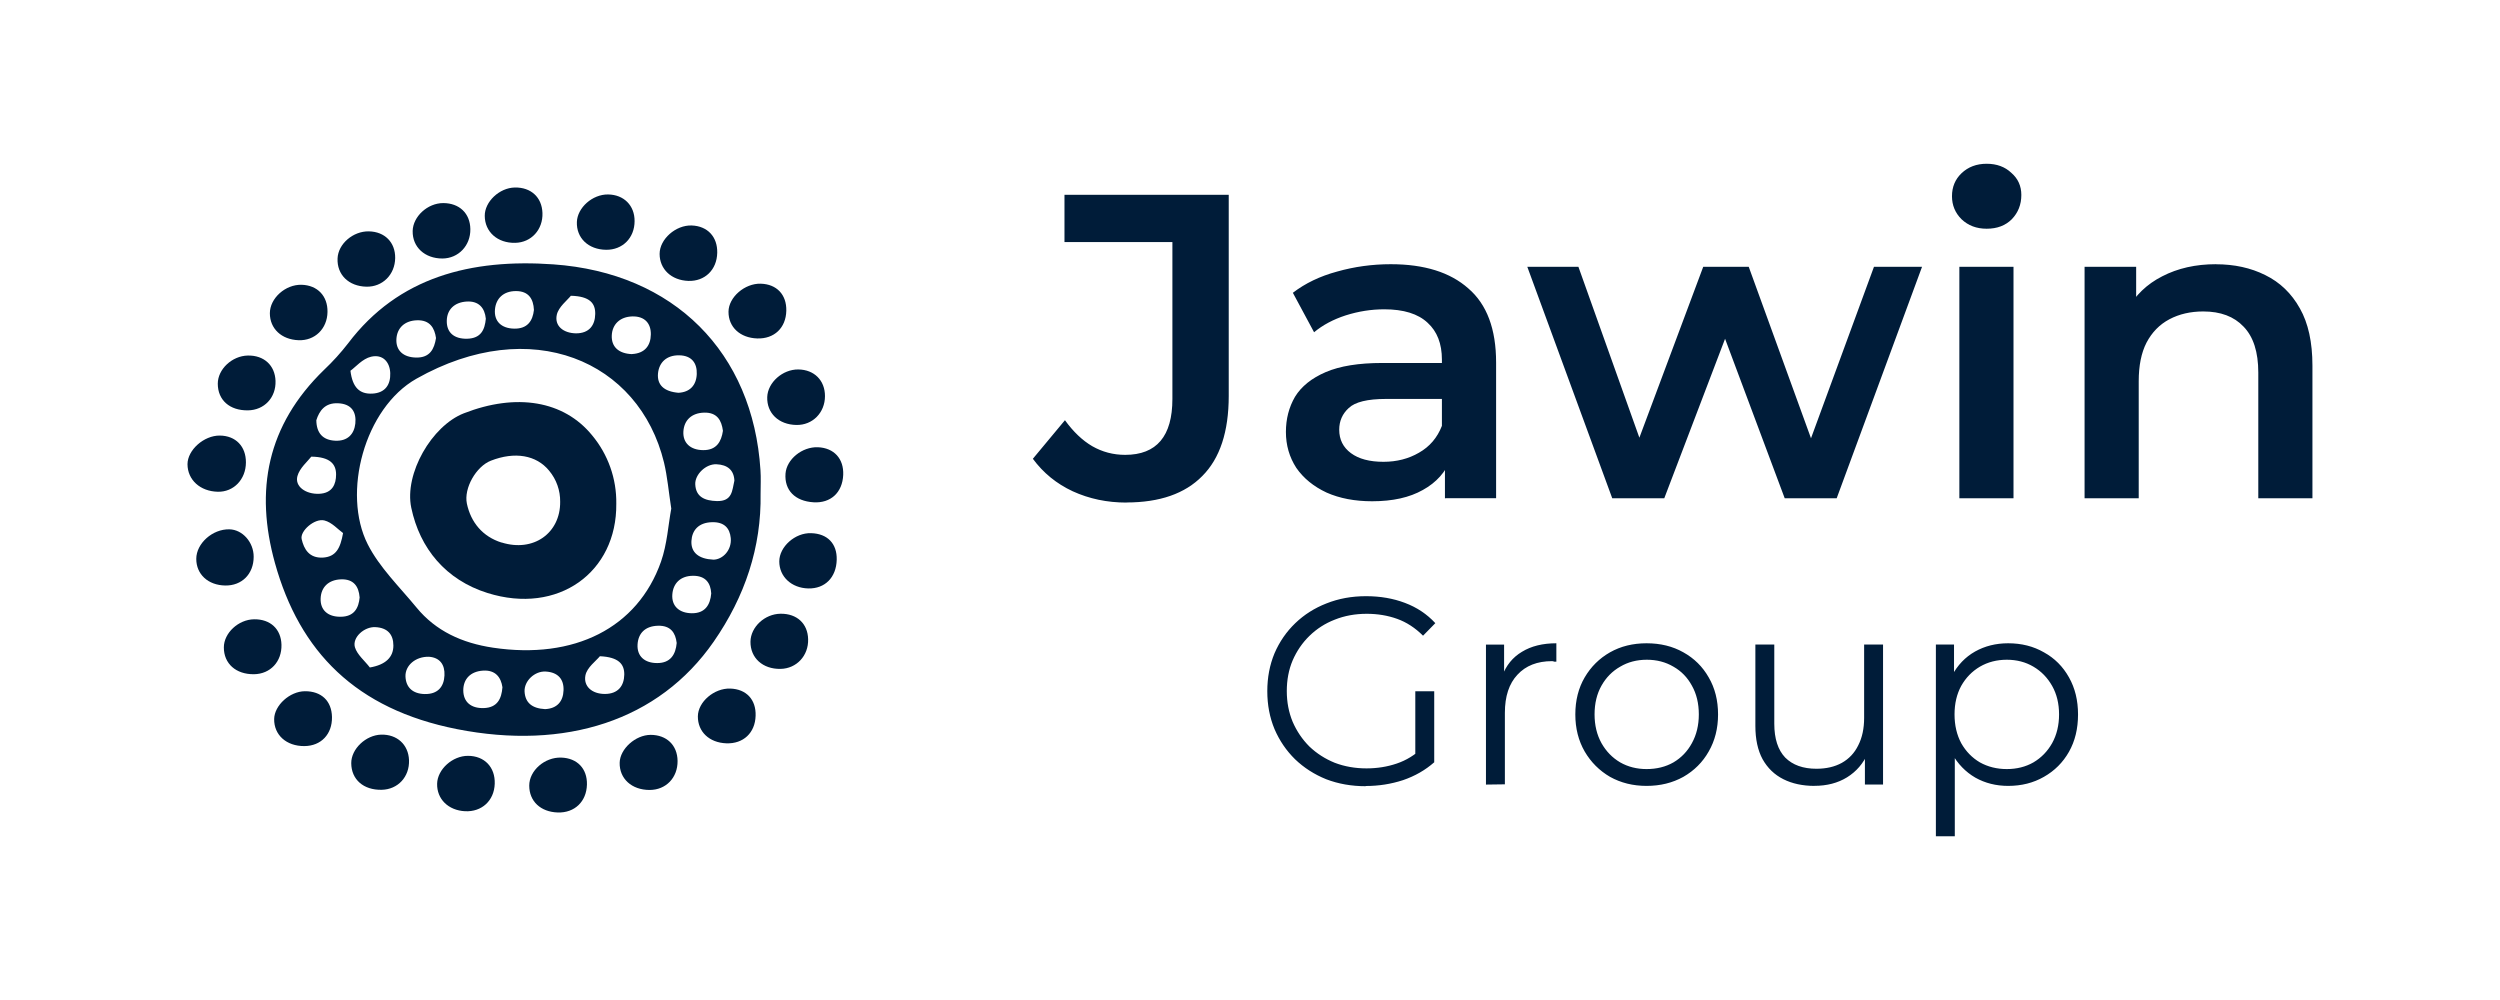
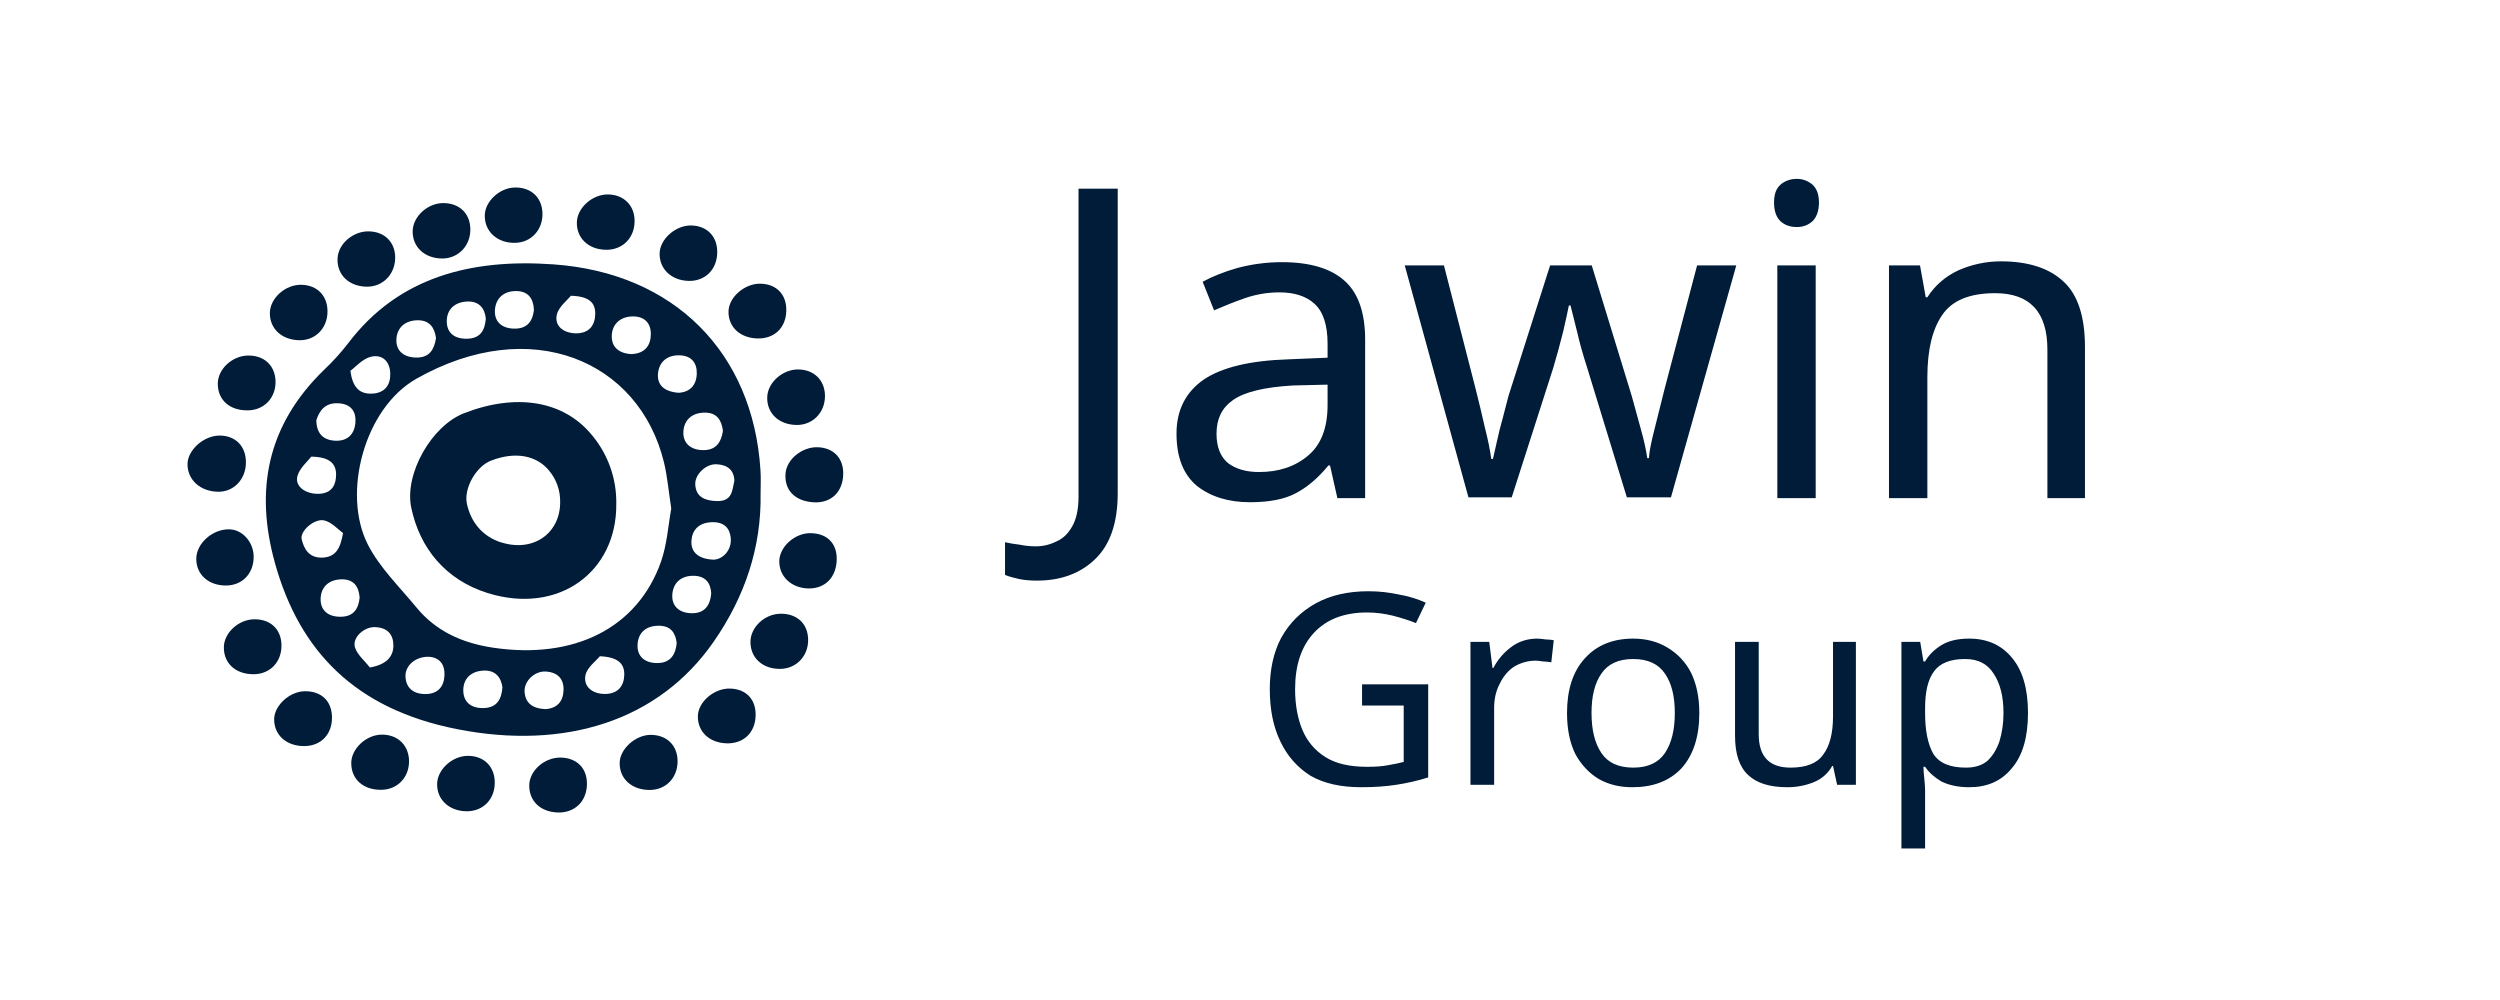
<svg xmlns="http://www.w3.org/2000/svg" width="2000" height="800" viewBox="0 0 529.167 211.667" version="1.1" id="svg1" xml:space="preserve">
-   <defs id="defs1" />
+   <defs id="defs1">
+     <rect x="661.29" y="1036.408" width="1094.416" height="301.641" id="rect25" />
+     <rect x="661.29" y="1036.408" width="1094.416" height="301.641" id="rect25-0" />
+   </defs>
  <g id="layer1">
-     <path d="m 160.991,104.477 c 0.195,11.373 -3.322,21.817 -9.924,31.342 -11.616,16.764 -31.463,23.032 -54.352,18.512 C 75.354,150.106 63.426,137.988 58.195,119.168 53.932,103.822 56.46,90.046 68.605,78.275 c 1.84,-1.739 3.543,-3.619 5.092,-5.621 10.631,-14.058 26.068,-17.926 43.417,-16.699 25.591,1.809 42.268,18.651 43.851,43.543 0.117,1.657 0.026,3.318 0.026,4.979 z m -18.907,3.166 c -0.564,-3.626 -0.815,-6.732 -1.535,-9.737 C 135.305,76.305 112.356,66.468 88.145,80.161 77.128,86.39 72.357,104.381 77.835,115.208 c 2.472,4.888 6.745,9.026 10.345,13.407 4.047,4.927 9.573,7.491 16.191,8.48 17.146,2.555 30.587,-4.138 35.545,-18.217 1.301,-3.726 1.527,-7.777 2.169,-11.225 z M 65.898,96.648 c -0.768,1.002 -2.477,2.416 -2.941,4.116 -0.612,2.221 1.787,3.873 4.593,3.756 2.806,-0.117 3.587,-2.03 3.587,-4.081 0,-2.212 -1.267,-3.726 -5.24,-3.782 z m 87.121,-5.465 c -0.286,-2.199 -1.223,-3.904 -3.956,-3.843 -2.733,0.061 -4.255,1.661 -4.411,3.951 -0.165,2.442 1.47,3.964 4.181,3.986 2.832,0.03 3.852,-1.796 4.186,-4.086 z M 133.761,74.944 c 2.785,-0.147 3.96,-1.843 3.999,-4.155 0.039,-2.312 -1.271,-3.873 -3.904,-3.813 -2.633,0.061 -4.255,1.683 -4.363,3.999 -0.117,2.425 1.449,3.878 4.29,3.982 z M 92.287,71.552 c -0.299,-2.138 -1.301,-3.83 -3.982,-3.761 -2.681,0.069 -4.259,1.648 -4.398,3.951 -0.147,2.438 1.453,3.904 4.212,3.943 2.876,0.035 3.8,-1.796 4.168,-4.125 z m 34.699,67.342 c -0.807,0.993 -2.737,2.381 -3.067,4.042 -0.464,2.312 1.366,3.947 4.103,3.951 2.819,0 4.073,-1.735 4.116,-4.081 0.035,-2.251 -1.21,-3.721 -5.153,-3.904 z M 66.957,88.949 c 0.03,2.681 1.336,4.225 4.042,4.337 2.576,0.104 3.964,-1.388 4.212,-3.635 0.252,-2.394 -0.763,-4.168 -3.656,-4.294 -2.772,-0.126 -3.973,1.609 -4.598,3.591 z m 9.161,37.488 c -0.173,-2.303 -1.262,-3.904 -3.938,-3.808 -2.676,0.095 -4.212,1.683 -4.311,4.012 -0.117,2.464 1.514,3.934 4.212,3.904 2.871,0 3.847,-1.822 4.047,-4.125 z m 2.169,14.847 c 3.331,-0.568 4.979,-2.169 4.979,-4.637 0,-2.334 -1.206,-3.778 -3.83,-3.904 -2.329,-0.113 -4.91,2.169 -4.311,4.259 0.468,1.57 2.078,2.863 3.171,4.294 z m 28.063,4.186 c -0.304,-2.112 -1.483,-3.691 -4.116,-3.522 -2.633,0.169 -4.155,1.761 -4.173,4.142 0,2.507 1.644,3.869 4.337,3.787 2.867,-0.095 3.761,-1.952 3.951,-4.407 z m 44.189,-19.9 c -0.121,-2.112 -1.145,-3.704 -3.83,-3.695 -2.685,0.009 -4.212,1.601 -4.398,3.904 -0.204,2.49 1.444,3.99 4.103,4.025 2.772,0.035 3.93,-1.7 4.134,-4.233 z M 72.613,112.831 c -1.071,-0.759 -2.355,-2.277 -3.964,-2.672 -2.065,-0.503 -5.205,2.255 -4.797,3.964 0.49,2.108 1.583,4.038 4.472,3.904 2.815,-0.169 3.721,-2 4.29,-5.196 z m 1.561,-34.374 c 0.434,3.604 1.974,4.992 4.637,4.858 2.798,-0.147 3.873,-1.978 3.791,-4.337 -0.082,-2.36 -1.587,-4.055 -4.068,-3.47 -1.809,0.434 -3.257,2.169 -4.337,2.954 z M 115.379,150.098 c 2.507,-0.113 3.83,-1.605 3.904,-4.003 0.082,-2.303 -1.149,-3.791 -3.752,-3.951 -2.347,-0.143 -4.598,1.987 -4.498,4.225 0.13,2.325 1.522,3.578 4.346,3.73 z m -2.364,-84.497 c -0.108,-2.325 -1.119,-3.986 -3.795,-3.99 -2.676,-0.004 -4.255,1.583 -4.455,3.904 -0.208,2.442 1.301,3.995 4.06,4.047 2.837,0.056 3.938,-1.661 4.19,-3.951 z m 37.931,52.864 c 2.06,0 3.973,-2.056 3.73,-4.576 -0.204,-2.112 -1.392,-3.435 -3.986,-3.357 -2.854,0.082 -4.212,1.735 -4.337,3.973 -0.13,2.455 1.57,3.813 4.606,3.951 z m 4.502,-16.677 c -0.074,-2.281 -1.457,-3.414 -3.782,-3.518 -2.255,-0.113 -4.598,2.169 -4.502,4.251 0.121,2.681 2.03,3.47 4.576,3.539 3.314,0.078 3.223,-2.281 3.695,-4.272 z m -12.223,34.265 c -0.243,-2.069 -1.236,-3.682 -3.964,-3.604 -2.728,0.078 -4.168,1.609 -4.311,3.956 -0.152,2.524 1.531,3.956 4.173,3.943 2.767,0 3.904,-1.774 4.116,-4.294 z m -52.422,2.962 c -2.863,-0.074 -5.031,1.848 -4.979,4.129 0.078,2.364 1.535,3.695 4.042,3.761 2.785,0.069 4.103,-1.527 4.212,-3.938 0.113,-2.29 -0.989,-3.782 -3.262,-3.951 z M 143.599,83.141 c 2.42,-0.126 3.791,-1.574 3.882,-3.977 0.087,-2.264 -1.037,-3.904 -3.7,-3.956 -2.663,-0.052 -4.259,1.475 -4.502,3.795 -0.239,2.468 1.262,3.878 4.337,4.138 z M 120.836,62.604 c -0.768,0.963 -2.602,2.351 -2.98,4.016 -0.525,2.394 1.418,3.904 4.077,3.938 2.802,0 4.021,-1.735 4.055,-4.095 0.043,-2.286 -1.149,-3.752 -5.144,-3.86 z m -18.005,4.845 c -0.217,-2.242 -1.462,-3.778 -4.051,-3.622 -2.589,0.156 -4.181,1.696 -4.212,4.09 -0.039,2.503 1.57,3.839 4.307,3.782 2.936,-0.074 3.748,-1.904 3.96,-4.251 z" style="clip-rule:evenodd;fill:#001c39;fill-opacity:1;fill-rule:nonzero;stroke-width:0.434;stroke-linejoin:round;stroke-miterlimit:2" id="path1" />
-     <path d="m 177.105,118.482 c -0.095,3.748 -2.494,6.159 -6.029,6.072 -3.535,-0.087 -6.129,-2.485 -6.129,-5.712 0,-3.119 3.357,-6.107 6.736,-5.986 3.457,0.087 5.513,2.216 5.422,5.626 z" style="clip-rule:evenodd;fill:#001c39;fill-opacity:1;fill-rule:nonzero;stroke-width:0.434;stroke-linejoin:round;stroke-miterlimit:2" id="path2" />
-     <path d="m 78.078,48.971 c 3.37,0.065 5.608,2.334 5.569,5.639 -0.043,3.522 -2.681,6.15 -6.098,6.072 -3.752,-0.087 -6.255,-2.546 -6.098,-5.986 0.121,-3.071 3.279,-5.79 6.628,-5.725 z" style="clip-rule:evenodd;fill:#001c39;fill-opacity:1;fill-rule:nonzero;stroke-width:0.434;stroke-linejoin:round;stroke-miterlimit:2" id="path3" />
-     <path d="m 52.053,97.906 c -0.026,3.583 -2.602,6.255 -5.947,6.181 -3.726,-0.078 -6.402,-2.503 -6.419,-5.821 0,-3.01 3.47,-6.103 6.84,-6.072 3.37,0.03 5.552,2.299 5.526,5.712 z" style="clip-rule:evenodd;fill:#001c39;fill-opacity:1;fill-rule:nonzero;stroke-width:0.434;stroke-linejoin:round;stroke-miterlimit:2" id="path4" />
-     <path d="m 108.96,39.689 c 3.422,-0.069 5.747,2.065 5.86,5.391 0.126,3.522 -2.364,6.259 -5.773,6.32 -3.717,0.087 -6.424,-2.307 -6.441,-5.704 -0.026,-2.997 3.093,-5.942 6.354,-6.007 z" style="clip-rule:evenodd;fill:#001c39;fill-opacity:1;fill-rule:nonzero;stroke-width:0.434;stroke-linejoin:round;stroke-miterlimit:2" id="path5" />
-     <path d="m 128.704,41.16 c 3.34,0.039 5.639,2.334 5.617,5.639 0,3.561 -2.546,6.116 -6.033,6.072 -3.748,-0.043 -6.315,-2.494 -6.181,-5.903 0.117,-3.032 3.309,-5.847 6.597,-5.808 z" style="clip-rule:evenodd;fill:#001c39;fill-opacity:1;fill-rule:nonzero;stroke-width:0.434;stroke-linejoin:round;stroke-miterlimit:2" id="path6" />
-     <path d="m 93.814,42.986 c 3.405,0 5.695,2.169 5.743,5.495 0.061,3.5 -2.52,6.22 -5.916,6.237 -3.73,0 -6.359,-2.416 -6.294,-5.825 0.069,-3.071 3.162,-5.903 6.467,-5.908 z" style="clip-rule:evenodd;fill:#001c39;fill-opacity:1;fill-rule:nonzero;stroke-width:0.434;stroke-linejoin:round;stroke-miterlimit:2" id="path7" />
-     <path d="m 69.321,66.03 c -0.052,3.561 -2.681,6.116 -6.129,5.981 -3.604,-0.13 -6.072,-2.442 -6.072,-5.708 0,-3.166 3.283,-6.124 6.732,-6.025 3.357,0.104 5.522,2.373 5.469,5.751 z" style="clip-rule:evenodd;fill:#001c39;fill-opacity:1;fill-rule:nonzero;stroke-width:0.434;stroke-linejoin:round;stroke-miterlimit:2" id="path8" />
-     <path d="m 104.718,165.907 c -0.121,3.574 -2.746,5.981 -6.285,5.803 -3.539,-0.178 -5.986,-2.572 -5.908,-5.834 0.074,-3.036 3.253,-5.899 6.532,-5.89 3.492,0.004 5.786,2.403 5.66,5.921 z" style="clip-rule:evenodd;fill:#001c39;fill-opacity:1;fill-rule:nonzero;stroke-width:0.434;stroke-linejoin:round;stroke-miterlimit:2" id="path9" />
-     <path d="m 168.981,78.201 c 3.37,0.043 5.639,2.316 5.639,5.639 0,3.518 -2.628,6.172 -6.046,6.111 -3.761,-0.065 -6.289,-2.498 -6.176,-5.921 0.117,-3.088 3.266,-5.868 6.584,-5.829 z" style="clip-rule:evenodd;fill:#001c39;fill-opacity:1;fill-rule:nonzero;stroke-width:0.434;stroke-linejoin:round;stroke-miterlimit:2" id="path10" />
-     <path d="m 151.814,53.508 c -0.074,3.609 -2.633,6.072 -6.124,5.951 -3.583,-0.134 -6.072,-2.481 -6.072,-5.721 0,-3.114 3.414,-6.129 6.788,-6.012 3.374,0.117 5.487,2.425 5.409,5.782 z" style="clip-rule:evenodd;fill:#001c39;fill-opacity:1;fill-rule:nonzero;stroke-width:0.434;stroke-linejoin:round;stroke-miterlimit:2" id="path11" />
-     <path d="m 178.48,100.521 c -0.16,3.726 -2.641,6.02 -6.272,5.799 -3.938,-0.243 -6.198,-2.555 -5.942,-6.072 0.226,-3.036 3.531,-5.717 6.866,-5.582 3.405,0.143 5.495,2.429 5.348,5.855 z" style="clip-rule:evenodd;fill:#001c39;fill-opacity:1;fill-rule:nonzero;stroke-width:0.434;stroke-linejoin:round;stroke-miterlimit:2" id="path12" />
-     <path d="m 80.68,155.498 c 3.361,-0.087 5.769,2.108 5.895,5.4 0.13,3.518 -2.342,6.211 -5.795,6.276 -3.83,0.074 -6.419,-2.169 -6.432,-5.639 -0.013,-3.001 3.067,-5.942 6.333,-6.038 z" style="clip-rule:evenodd;fill:#001c39;fill-opacity:1;fill-rule:nonzero;stroke-width:0.434;stroke-linejoin:round;stroke-miterlimit:2" id="path13" />
-     <path d="m 165.229,129.907 c 3.448,-0.039 5.747,2.078 5.825,5.391 0.1,3.496 -2.451,6.229 -5.855,6.285 -3.752,0.061 -6.376,-2.316 -6.35,-5.747 0.035,-3.114 3.014,-5.895 6.38,-5.929 z" style="clip-rule:evenodd;fill:#001c39;fill-opacity:1;fill-rule:nonzero;stroke-width:0.434;stroke-linejoin:round;stroke-miterlimit:2" id="path14" />
-     <path d="m 124.236,166.068 c -0.091,3.596 -2.602,6.02 -6.181,5.908 -3.635,-0.117 -6.033,-2.377 -6.033,-5.691 0,-3.166 3.253,-6.033 6.758,-5.929 3.401,0.104 5.535,2.338 5.456,5.712 z" style="clip-rule:evenodd;fill:#001c39;fill-opacity:1;fill-rule:nonzero;stroke-width:0.434;stroke-linejoin:round;stroke-miterlimit:2" id="path15" />
-     <path d="m 47.668,123.934 c -3.626,-0.069 -6.124,-2.368 -6.124,-5.639 0,-3.27 3.444,-6.337 7.009,-6.255 2.78,0.056 5.153,2.741 5.14,5.821 0,3.63 -2.507,6.137 -6.025,6.072 z" style="clip-rule:evenodd;fill:#001c39;fill-opacity:1;fill-rule:nonzero;stroke-width:0.434;stroke-linejoin:round;stroke-miterlimit:2" id="path16" />
-     <path d="m 166.435,65.774 c -0.078,3.622 -2.546,5.981 -6.163,5.864 -3.617,-0.117 -6.098,-2.403 -6.072,-5.669 0.026,-3.067 3.444,-6.016 6.818,-5.921 3.374,0.095 5.495,2.307 5.417,5.725 z" style="clip-rule:evenodd;fill:#001c39;fill-opacity:1;fill-rule:nonzero;stroke-width:0.434;stroke-linejoin:round;stroke-miterlimit:2" id="path17" />
-     <path d="m 137.5,167.209 c -3.787,0 -6.411,-2.386 -6.337,-5.773 0.065,-2.923 3.344,-5.873 6.549,-5.89 3.383,0 5.669,2.169 5.708,5.521 0.035,3.539 -2.451,6.142 -5.921,6.142 z" style="clip-rule:evenodd;fill:#001c39;fill-opacity:1;fill-rule:nonzero;stroke-width:0.434;stroke-linejoin:round;stroke-miterlimit:2" id="path18" />
-     <path d="m 70.27,151.763 c 0.065,3.635 -2.299,6.137 -5.855,6.159 -3.791,0.022 -6.432,-2.351 -6.385,-5.725 0.043,-2.902 3.322,-5.869 6.506,-5.886 3.487,-0.026 5.665,2.052 5.734,5.452 z" style="clip-rule:evenodd;fill:#001c39;fill-opacity:1;fill-rule:nonzero;stroke-width:0.434;stroke-linejoin:round;stroke-miterlimit:2" id="path19" />
-     <path d="m 52.457,75.256 c 3.422,-0.065 5.747,2.069 5.864,5.374 0.117,3.522 -2.377,6.181 -5.838,6.229 -3.869,0.056 -6.38,-2.169 -6.385,-5.639 -0.004,-3.067 3.014,-5.895 6.359,-5.964 z" style="clip-rule:evenodd;fill:#001c39;fill-opacity:1;fill-rule:nonzero;stroke-width:0.434;stroke-linejoin:round;stroke-miterlimit:2" id="path20" />
-     <path d="m 159.937,151.507 c -0.1,3.617 -2.602,5.964 -6.202,5.829 -3.6,-0.134 -6.046,-2.442 -6.02,-5.712 0.026,-3.058 3.448,-5.986 6.853,-5.877 3.405,0.108 5.487,2.334 5.37,5.76 z" style="clip-rule:evenodd;fill:#001c39;fill-opacity:1;fill-rule:nonzero;stroke-width:0.434;stroke-linejoin:round;stroke-miterlimit:2" id="path21" />
-     <path d="m 59.579,136.478 c 0.082,3.578 -2.355,6.185 -5.821,6.233 -3.83,0.043 -6.393,-2.255 -6.376,-5.686 0,-3.036 3.088,-5.899 6.398,-5.942 3.448,-0.048 5.717,2.069 5.799,5.396 z" style="clip-rule:evenodd;fill:#001c39;fill-opacity:1;fill-rule:nonzero;stroke-width:0.434;stroke-linejoin:round;stroke-miterlimit:2" id="path22" />
-     <path d="m 125.321,92.133 c -5.986,-7.335 -16.014,-8.991 -27.13,-4.654 -6.818,2.654 -12.639,12.791 -11.143,19.978 1.809,8.631 7.3,15.289 16.152,18.065 14.938,4.676 27.399,-4.389 27.248,-18.889 0.084,-5.29 -1.736,-10.438 -5.127,-14.5 z m -19.154,22.711 c -4.025,-1.262 -6.506,-4.29 -7.343,-8.241 -0.685,-3.266 1.965,-7.877 5.07,-9.087 5.057,-1.974 9.616,-1.214 12.34,2.112 1.542,1.849 2.37,4.19 2.334,6.597 0.056,6.602 -5.639,10.726 -12.409,8.597 z" style="clip-rule:evenodd;fill:#001c39;fill-opacity:1;fill-rule:nonzero;stroke-width:0.434;stroke-linejoin:round;stroke-miterlimit:2" id="path23" />
-     <path d="m 662.972,1044.112 q -0.556,0 -1.028,-0.216 -0.464,-0.216 -0.763,-0.622 l 0.614,-0.738 q 0.24,0.332 0.522,0.497 0.29,0.166 0.63,0.166 0.904,0 0.904,-1.07 v -3.002 h -2.065 v -0.904 h 3.143 v 3.847 q 0,1.028 -0.506,1.534 -0.497,0.506 -1.451,0.506 z m 6.094,-0.083 v -0.895 l -0.058,-0.191 v -1.567 q 0,-0.456 -0.274,-0.705 -0.274,-0.257 -0.829,-0.257 -0.373,0 -0.738,0.116 -0.357,0.116 -0.605,0.323 l -0.406,-0.755 q 0.357,-0.274 0.846,-0.406 0.497,-0.141 1.028,-0.141 0.962,0 1.484,0.464 0.531,0.456 0.531,1.418 v 2.595 z m -1.393,0.058 q -0.497,0 -0.871,-0.166 -0.373,-0.174 -0.58,-0.473 -0.199,-0.307 -0.199,-0.688 0,-0.373 0.174,-0.672 0.182,-0.298 0.589,-0.473 0.406,-0.174 1.078,-0.174 h 1.285 v 0.688 h -1.211 q -0.531,0 -0.713,0.174 -0.182,0.166 -0.182,0.415 0,0.282 0.224,0.448 0.224,0.166 0.622,0.166 0.381,0 0.68,-0.174 0.307,-0.174 0.439,-0.514 l 0.174,0.622 q -0.149,0.39 -0.539,0.605 -0.381,0.216 -0.97,0.216 z m 4.594,-0.058 -1.625,-4.428 h 0.978 l 1.393,3.905 h -0.464 l 1.459,-3.905 h 0.871 l 1.418,3.905 h -0.456 l 1.434,-3.905 h 0.92 l -1.633,4.428 h -0.995 l -1.293,-3.458 h 0.307 l -1.318,3.458 z m 6.642,0 v -4.428 h 1.036 v 4.428 z m 0.522,-5.157 q -0.29,0 -0.481,-0.182 -0.182,-0.182 -0.182,-0.44 0,-0.265 0.182,-0.439 0.191,-0.182 0.481,-0.182 0.29,0 0.473,0.174 0.191,0.166 0.191,0.423 0,0.274 -0.182,0.464 -0.182,0.182 -0.481,0.182 z m 4.386,0.68 q 0.531,0 0.945,0.207 0.423,0.207 0.663,0.638 0.24,0.423 0.24,1.095 v 2.537 h -1.036 v -2.405 q 0,-0.589 -0.282,-0.879 -0.274,-0.29 -0.771,-0.29 -0.365,0 -0.647,0.149 -0.282,0.149 -0.439,0.448 -0.149,0.29 -0.149,0.738 v 2.239 h -1.036 v -4.428 h 0.987 v 1.194 l -0.174,-0.365 q 0.232,-0.423 0.672,-0.647 0.448,-0.232 1.028,-0.232 z" id="text25" style="font-size:8.292px;font-family:Montserrat;-inkscape-font-specification:'Montserrat, @wght=600';font-variation-settings:'wght' 600;white-space:pre;fill:#001c39" transform="matrix(11.06209,0,0,11.06209,-7095.422,-11443.683)" aria-label="Jawin" />
-     <path d="m 663.437,1041.129 q -0.408,0 -0.755,-0.133 -0.342,-0.138 -0.597,-0.383 -0.25,-0.245 -0.393,-0.577 -0.138,-0.332 -0.138,-0.725 0,-0.393 0.138,-0.725 0.143,-0.332 0.398,-0.577 0.255,-0.245 0.597,-0.378 0.347,-0.138 0.755,-0.138 0.408,0 0.745,0.128 0.342,0.128 0.582,0.388 l -0.235,0.24 q -0.225,-0.225 -0.495,-0.322 -0.27,-0.097 -0.582,-0.097 -0.332,0 -0.612,0.112 -0.276,0.107 -0.485,0.311 -0.204,0.199 -0.321,0.469 -0.112,0.265 -0.112,0.587 0,0.316 0.112,0.587 0.117,0.27 0.321,0.474 0.209,0.199 0.485,0.311 0.281,0.107 0.607,0.107 0.306,0 0.577,-0.092 0.276,-0.092 0.505,-0.311 l 0.214,0.286 q -0.255,0.225 -0.597,0.342 -0.342,0.112 -0.714,0.112 z m 0.949,-0.5 v -1.317 h 0.362 v 1.362 z m 1.352,0.469 v -2.679 h 0.347 v 0.73 l -0.036,-0.128 q 0.112,-0.306 0.378,-0.464 0.265,-0.163 0.658,-0.163 v 0.352 q -0.02,0 -0.041,0 -0.02,-0.01 -0.041,-0.01 -0.424,0 -0.663,0.26 -0.24,0.255 -0.24,0.73 v 1.367 z m 3.073,0.025 q -0.388,0 -0.699,-0.173 -0.306,-0.179 -0.485,-0.485 -0.179,-0.311 -0.179,-0.709 0,-0.403 0.179,-0.709 0.179,-0.306 0.485,-0.48 0.306,-0.173 0.699,-0.173 0.398,0 0.704,0.173 0.311,0.173 0.485,0.48 0.179,0.306 0.179,0.709 0,0.398 -0.179,0.709 -0.173,0.306 -0.485,0.485 -0.311,0.173 -0.704,0.173 z m 0,-0.322 q 0.291,0 0.515,-0.128 0.225,-0.133 0.352,-0.367 0.133,-0.24 0.133,-0.551 0,-0.316 -0.133,-0.551 -0.128,-0.235 -0.352,-0.362 -0.225,-0.133 -0.51,-0.133 -0.286,0 -0.51,0.133 -0.225,0.128 -0.357,0.362 -0.133,0.235 -0.133,0.551 0,0.311 0.133,0.551 0.133,0.235 0.357,0.367 0.225,0.128 0.505,0.128 z m 3.215,0.322 q -0.342,0 -0.597,-0.128 -0.255,-0.128 -0.398,-0.383 -0.138,-0.255 -0.138,-0.638 v -1.556 h 0.362 v 1.515 q 0,0.429 0.209,0.648 0.214,0.214 0.597,0.214 0.281,0 0.485,-0.112 0.209,-0.117 0.316,-0.337 0.112,-0.219 0.112,-0.525 v -1.403 h 0.362 v 2.679 h -0.347 v -0.735 l 0.056,0.133 q -0.128,0.296 -0.398,0.464 -0.265,0.163 -0.623,0.163 z m 3.704,0 q -0.347,0 -0.628,-0.158 -0.281,-0.163 -0.449,-0.464 -0.163,-0.306 -0.163,-0.745 0,-0.439 0.163,-0.74 0.163,-0.306 0.444,-0.464 0.281,-0.158 0.633,-0.158 0.383,0 0.684,0.173 0.306,0.168 0.48,0.48 0.173,0.306 0.173,0.709 0,0.408 -0.173,0.714 -0.173,0.306 -0.48,0.48 -0.301,0.173 -0.684,0.173 z m -1.383,0.964 v -3.669 h 0.347 v 0.806 l -0.036,0.536 0.051,0.541 v 1.786 z m 1.357,-1.286 q 0.286,0 0.51,-0.128 0.225,-0.133 0.357,-0.367 0.133,-0.24 0.133,-0.551 0,-0.311 -0.133,-0.546 -0.133,-0.235 -0.357,-0.367 -0.225,-0.133 -0.51,-0.133 -0.286,0 -0.515,0.133 -0.225,0.133 -0.357,0.367 -0.128,0.235 -0.128,0.546 0,0.311 0.128,0.551 0.133,0.235 0.357,0.367 0.23,0.128 0.515,0.128 z" id="text25-4" style="font-size:5.103px;font-family:Montserrat;-inkscape-font-specification:'Montserrat, @wght=400';font-variation-settings:'wght' 400;white-space:pre;fill:#001c39" transform="matrix(11.06209,0,0,11.06209,-7049.925,-11350.648)" aria-label="Group" />
+     <g style="clip-rule:evenodd;fill:#001c39;fill-opacity:1;fill-rule:evenodd;stroke-linejoin:round;stroke-miterlimit:2" id="g24" transform="matrix(0.4337396,0,0,0.4337396,39.6875,39.68749)">
+       <g transform="translate(-12.49,-12.9962)" id="g1" style="fill:#001c39;fill-opacity:1">
+         <path d="m 292.16,162.37 c 0.45,26.22 -7.66,50.3 -22.88,72.26 -26.78,38.65 -72.54,53.1 -125.31,42.68 -49.25,-9.74 -76.75,-37.68 -88.81,-81.07 -9.83,-35.38 -4,-67.14 24,-94.28 C 83.403,97.95 87.328,93.617 90.9,89 115.41,56.59 151,47.67 191,50.5 c 59,4.17 97.45,43 101.1,100.39 0.27,3.82 0.06,7.65 0.06,11.48 z m -43.59,7.3 c -1.3,-8.36 -1.88,-15.52 -3.54,-22.45 -12.09,-49.8 -65,-72.48 -120.82,-40.91 -25.4,14.36 -36.4,55.84 -23.77,80.8 5.7,11.27 15.55,20.81 23.85,30.91 9.33,11.36 22.07,17.27 37.33,19.55 39.53,5.89 70.52,-9.54 81.95,-42 3,-8.59 3.52,-17.93 5,-25.88 z M 72.92,144.32 c -1.77,2.31 -5.71,5.57 -6.78,9.49 -1.41,5.12 4.12,8.93 10.59,8.66 6.47,-0.27 8.27,-4.68 8.27,-9.41 0,-5.1 -2.92,-8.59 -12.08,-8.72 z m 200.86,-12.6 c -0.66,-5.07 -2.82,-9 -9.12,-8.86 -6.3,0.14 -9.81,3.83 -10.17,9.11 -0.38,5.63 3.39,9.14 9.64,9.19 6.53,0.07 8.88,-4.14 9.65,-9.42 z m -44.4,-37.44 c 6.42,-0.34 9.13,-4.25 9.22,-9.58 0.09,-5.33 -2.93,-8.93 -9,-8.79 -6.07,0.14 -9.81,3.88 -10.06,9.22 -0.27,5.59 3.34,8.94 9.89,9.18 z m -95.62,-7.82 c -0.69,-4.93 -3,-8.83 -9.18,-8.67 -6.18,0.16 -9.82,3.8 -10.14,9.11 -0.34,5.62 3.35,9 9.71,9.09 6.63,0.08 8.76,-4.14 9.61,-9.51 z m 80,155.26 c -1.86,2.29 -6.31,5.49 -7.07,9.32 -1.07,5.33 3.15,9.1 9.46,9.11 6.5,0 9.39,-4 9.49,-9.41 0.08,-5.19 -2.79,-8.58 -11.88,-9 z M 75.36,126.57 c 0.07,6.18 3.08,9.74 9.32,10 5.94,0.24 9.14,-3.2 9.71,-8.38 0.58,-5.52 -1.76,-9.61 -8.43,-9.9 C 79.57,118 76.8,122 75.36,126.57 Z M 96.48,213 c -0.4,-5.31 -2.91,-9 -9.08,-8.78 -6.17,0.22 -9.71,3.88 -9.94,9.25 -0.27,5.68 3.49,9.07 9.71,9 6.62,0 8.87,-4.2 9.33,-9.51 z m 5,34.23 c 7.68,-1.31 11.48,-5 11.48,-10.69 0,-5.38 -2.78,-8.71 -8.83,-9 -5.37,-0.26 -11.32,5 -9.94,9.82 1.08,3.62 4.79,6.6 7.31,9.9 z m 64.7,9.65 c -0.7,-4.87 -3.42,-8.51 -9.49,-8.12 -6.07,0.39 -9.58,4.06 -9.62,9.55 0,5.78 3.79,8.92 10,8.73 6.61,-0.22 8.67,-4.5 9.11,-10.16 z M 268.06,211 c -0.28,-4.87 -2.64,-8.54 -8.83,-8.52 -6.19,0.02 -9.71,3.69 -10.14,9 -0.47,5.74 3.33,9.2 9.46,9.28 6.39,0.08 9.06,-3.92 9.53,-9.76 z M 88.4,181.63 c -2.47,-1.75 -5.43,-5.25 -9.14,-6.16 -4.76,-1.16 -12,5.2 -11.06,9.14 1.13,4.86 3.65,9.31 10.31,9 C 85,193.22 87.09,189 88.4,181.63 Z M 92,102.38 c 1,8.31 4.55,11.51 10.69,11.2 6.45,-0.34 8.93,-4.56 8.74,-10 -0.19,-5.44 -3.66,-9.35 -9.38,-8 -4.17,1 -7.51,5 -10,6.81 z m 95,165.17 c 5.78,-0.26 8.83,-3.7 9,-9.23 0.19,-5.31 -2.65,-8.74 -8.65,-9.11 -5.41,-0.33 -10.6,4.58 -10.37,9.74 0.3,5.36 3.51,8.25 10.02,8.6 z M 181.55,72.74 c -0.25,-5.36 -2.58,-9.19 -8.75,-9.2 -6.17,-0.01 -9.81,3.65 -10.27,9 -0.48,5.63 3,9.21 9.36,9.33 6.54,0.13 9.08,-3.83 9.66,-9.11 z M 269,194.62 c 4.75,0 9.16,-4.74 8.6,-10.55 -0.47,-4.87 -3.21,-7.92 -9.19,-7.74 -6.58,0.19 -9.71,4 -10,9.16 -0.3,5.66 3.62,8.79 10.62,9.11 z m 10.38,-38.45 c -0.17,-5.26 -3.36,-7.87 -8.72,-8.11 -5.2,-0.26 -10.6,5 -10.38,9.8 0.28,6.18 4.68,8 10.55,8.16 7.64,0.18 7.43,-5.26 8.52,-9.85 z m -28.18,79 c -0.56,-4.77 -2.85,-8.49 -9.14,-8.31 -6.29,0.18 -9.61,3.71 -9.94,9.12 -0.35,5.82 3.53,9.12 9.62,9.09 6.38,0 9,-4.09 9.49,-9.9 z M 130.34,242 c -6.6,-0.17 -11.6,4.26 -11.48,9.52 0.18,5.45 3.54,8.52 9.32,8.67 6.42,0.16 9.46,-3.52 9.71,-9.08 0.26,-5.28 -2.28,-8.72 -7.52,-9.11 z M 252.06,113.18 c 5.58,-0.29 8.74,-3.63 8.95,-9.17 0.2,-5.22 -2.39,-9 -8.53,-9.12 -6.14,-0.12 -9.82,3.4 -10.38,8.75 -0.55,5.69 2.91,8.94 10,9.54 z M 199.58,65.83 c -1.77,2.22 -6,5.42 -6.87,9.26 -1.21,5.52 3.27,9 9.4,9.08 6.46,0 9.27,-4 9.35,-9.44 0.1,-5.27 -2.65,-8.65 -11.86,-8.9 z M 158.07,77 c -0.5,-5.17 -3.37,-8.71 -9.34,-8.35 -5.97,0.36 -9.64,3.91 -9.71,9.43 -0.09,5.77 3.62,8.85 9.93,8.72 6.77,-0.17 8.64,-4.39 9.13,-9.8 z" style="fill:#001c39;fill-opacity:1;fill-rule:nonzero" id="path1" />
+       </g>
+       <g transform="translate(-12.49,-12.9962)" id="g2" style="fill:#001c39;fill-opacity:1">
+         <path d="m 329.31,194.66 c -0.22,8.64 -5.75,14.2 -13.9,14 -8.15,-0.2 -14.13,-5.73 -14.13,-13.17 0,-7.19 7.74,-14.08 15.53,-13.8 7.97,0.2 12.71,5.11 12.5,12.97 z" style="fill:#001c39;fill-opacity:1;fill-rule:nonzero" id="path2" />
+       </g>
+       <g transform="translate(-12.49,-12.9962)" id="g3" style="fill:#001c39;fill-opacity:1">
+         <path d="m 101,34.4 c 7.77,0.15 12.93,5.38 12.84,13 -0.1,8.12 -6.18,14.18 -14.06,14 C 91.13,61.2 85.36,55.53 85.72,47.6 86,40.52 93.28,34.25 101,34.4 Z" style="fill:#001c39;fill-opacity:1;fill-rule:nonzero" id="path3" />
+       </g>
+       <g transform="translate(-12.49,-12.9962)" id="g4" style="fill:#001c39;fill-opacity:1">
+         <path d="m 41,147.22 c -0.06,8.26 -6,14.42 -13.71,14.25 -8.59,-0.18 -14.76,-5.77 -14.8,-13.42 0,-6.94 8,-14.07 15.77,-14 7.77,0.07 12.8,5.3 12.74,13.17 z" style="fill:#001c39;fill-opacity:1;fill-rule:nonzero" id="path4" />
+       </g>
+       <g transform="translate(-12.49,-12.9962)" id="g5" style="fill:#001c39;fill-opacity:1">
+         <path d="m 172.2,13 c 7.89,-0.16 13.25,4.76 13.51,12.43 C 186,33.55 180.26,39.86 172.4,40 163.83,40.2 157.59,34.68 157.55,26.85 157.49,19.94 164.68,13.15 172.2,13 Z" style="fill:#001c39;fill-opacity:1;fill-rule:nonzero" id="path5" />
+       </g>
+       <g transform="translate(-12.49,-12.9962)" id="g6" style="fill:#001c39;fill-opacity:1">
+         <path d="m 217.72,16.39 c 7.7,0.09 13,5.38 12.95,13 0,8.21 -5.87,14.1 -13.91,14 -8.64,-0.1 -14.56,-5.75 -14.25,-13.61 0.27,-6.99 7.63,-13.48 15.21,-13.39 z" style="fill:#001c39;fill-opacity:1;fill-rule:nonzero" id="path6" />
+       </g>
+       <g transform="translate(-12.49,-12.9962)" id="g7" style="fill:#001c39;fill-opacity:1">
+         <path d="m 137.28,20.6 c 7.85,0 13.13,5 13.24,12.67 0.14,8.07 -5.81,14.34 -13.64,14.38 -8.6,0 -14.66,-5.57 -14.51,-13.43 0.16,-7.08 7.29,-13.61 14.91,-13.62 z" style="fill:#001c39;fill-opacity:1;fill-rule:nonzero" id="path7" />
+       </g>
+       <g transform="translate(-12.49,-12.9962)" id="g8" style="fill:#001c39;fill-opacity:1">
+         <path d="m 80.81,73.73 c -0.12,8.21 -6.18,14.1 -14.13,13.79 -8.31,-0.3 -14,-5.63 -14,-13.16 0,-7.3 7.57,-14.12 15.52,-13.89 7.74,0.24 12.73,5.47 12.61,13.26 z" style="fill:#001c39;fill-opacity:1;fill-rule:nonzero" id="path8" />
+       </g>
+       <g transform="translate(-12.49,-12.9962)" id="g9" style="fill:#001c39;fill-opacity:1">
+         <path d="m 162.42,304 c -0.28,8.24 -6.33,13.79 -14.49,13.38 -8.16,-0.41 -13.8,-5.93 -13.62,-13.45 0.17,-7 7.5,-13.6 15.06,-13.58 8.05,0.01 13.34,5.54 13.05,13.65 z" style="fill:#001c39;fill-opacity:1;fill-rule:nonzero" id="path9" />
+       </g>
+       <g transform="translate(-12.49,-12.9962)" id="g10" style="fill:#001c39;fill-opacity:1">
+         <path d="m 310.58,101.79 c 7.77,0.1 13,5.34 13,13 0,8.11 -6.06,14.23 -13.94,14.09 -8.67,-0.15 -14.5,-5.76 -14.24,-13.65 0.27,-7.12 7.53,-13.53 15.18,-13.44 z" style="fill:#001c39;fill-opacity:1;fill-rule:nonzero" id="path10" />
+       </g>
+       <g transform="translate(-12.49,-12.9962)" id="g11" style="fill:#001c39;fill-opacity:1">
+         <path d="m 271,44.86 c -0.17,8.32 -6.07,14 -14.12,13.72 -8.26,-0.31 -14,-5.72 -14,-13.19 0,-7.18 7.87,-14.13 15.65,-13.86 7.78,0.27 12.65,5.59 12.47,13.33 z" style="fill:#001c39;fill-opacity:1;fill-rule:nonzero" id="path11" />
+       </g>
+       <g transform="translate(-12.49,-12.9962)" id="g12" style="fill:#001c39;fill-opacity:1">
+         <path d="m 332.48,153.25 c -0.37,8.59 -6.09,13.88 -14.46,13.37 -9.08,-0.56 -14.29,-5.89 -13.7,-14 0.52,-7 8.14,-13.18 15.83,-12.87 7.85,0.33 12.67,5.6 12.33,13.5 z" style="fill:#001c39;fill-opacity:1;fill-rule:nonzero" id="path12" />
+       </g>
+       <g transform="translate(-12.49,-12.9962)" id="g13" style="fill:#001c39;fill-opacity:1">
+         <path d="m 107,280 c 7.75,-0.2 13.3,4.86 13.59,12.45 0.3,8.11 -5.4,14.32 -13.36,14.47 -8.83,0.17 -14.8,-5 -14.83,-13 C 92.37,287 99.47,280.22 107,280 Z" style="fill:#001c39;fill-opacity:1;fill-rule:nonzero" id="path13" />
+       </g>
+       <g transform="translate(-12.49,-12.9962)" id="g14" style="fill:#001c39;fill-opacity:1">
+         <path d="m 301.93,221 c 7.95,-0.09 13.25,4.79 13.43,12.43 0.23,8.06 -5.65,14.36 -13.5,14.49 -8.65,0.14 -14.7,-5.34 -14.64,-13.25 0.08,-7.18 6.95,-13.59 14.71,-13.67 z" style="fill:#001c39;fill-opacity:1;fill-rule:nonzero" id="path14" />
+       </g>
+       <g transform="translate(-12.49,-12.9962)" id="g15" style="fill:#001c39;fill-opacity:1">
+         <path d="m 207.42,304.37 c -0.21,8.29 -6,13.88 -14.25,13.62 -8.38,-0.27 -13.91,-5.48 -13.91,-13.12 0,-7.3 7.5,-13.91 15.58,-13.67 7.84,0.24 12.76,5.39 12.58,13.17 z" style="fill:#001c39;fill-opacity:1;fill-rule:nonzero" id="path15" />
+       </g>
+       <g transform="translate(-12.49,-12.9962)" id="g16" style="fill:#001c39;fill-opacity:1">
+         <path d="m 30.89,207.23 c -8.36,-0.16 -14.12,-5.46 -14.12,-13 0,-7.54 7.94,-14.61 16.16,-14.42 6.41,0.13 11.88,6.32 11.85,13.42 0,8.37 -5.78,14.15 -13.89,14 z" style="fill:#001c39;fill-opacity:1;fill-rule:nonzero" id="path16" />
+       </g>
+       <g transform="translate(-12.49,-12.9962)" id="g17" style="fill:#001c39;fill-opacity:1">
+         <path d="m 304.71,73.14 c -0.18,8.35 -5.87,13.79 -14.21,13.52 -8.34,-0.27 -14.06,-5.54 -14,-13.07 0.06,-7.07 7.94,-13.87 15.72,-13.65 7.78,0.22 12.67,5.32 12.49,13.2 z" style="fill:#001c39;fill-opacity:1;fill-rule:nonzero" id="path17" />
+       </g>
+       <g transform="translate(-12.49,-12.9962)" id="g18" style="fill:#001c39;fill-opacity:1">
+         <path d="m 238,307 c -8.73,0 -14.78,-5.5 -14.61,-13.31 0.15,-6.74 7.71,-13.54 15.1,-13.58 7.8,0 13.07,5 13.16,12.73 C 251.73,301 246,307 238,307 Z" style="fill:#001c39;fill-opacity:1;fill-rule:nonzero" id="path18" />
+       </g>
+       <g transform="translate(-12.49,-12.9962)" id="g19" style="fill:#001c39;fill-opacity:1">
+         <path d="m 83,271.39 c 0.15,8.38 -5.3,14.15 -13.5,14.2 -8.74,0.05 -14.83,-5.42 -14.72,-13.2 0.1,-6.69 7.66,-13.53 15,-13.57 8.04,-0.06 13.06,4.73 13.22,12.57 z" style="fill:#001c39;fill-opacity:1;fill-rule:nonzero" id="path19" />
+       </g>
+       <g transform="translate(-12.49,-12.9962)" id="g20" style="fill:#001c39;fill-opacity:1">
+         <path d="m 41.93,95 c 7.89,-0.15 13.25,4.77 13.52,12.39 0.27,8.12 -5.48,14.25 -13.46,14.36 -8.92,0.13 -14.71,-5 -14.72,-13 C 27.26,101.68 34.22,95.16 41.93,95 Z" style="fill:#001c39;fill-opacity:1;fill-rule:nonzero" id="path20" />
+       </g>
+       <g transform="translate(-12.49,-12.9962)" id="g21" style="fill:#001c39;fill-opacity:1">
+         <path d="m 289.73,270.8 c -0.23,8.34 -6,13.75 -14.3,13.44 -8.3,-0.31 -13.94,-5.63 -13.88,-13.17 0.06,-7.05 7.95,-13.8 15.8,-13.55 7.85,0.25 12.65,5.38 12.38,13.28 z" style="fill:#001c39;fill-opacity:1;fill-rule:nonzero" id="path21" />
+       </g>
+       <g transform="translate(-12.49,-12.9962)" id="g22" style="fill:#001c39;fill-opacity:1">
+         <path d="m 58.35,236.15 c 0.19,8.25 -5.43,14.26 -13.42,14.37 -8.83,0.1 -14.74,-5.2 -14.7,-13.11 0,-7 7.12,-13.6 14.75,-13.7 7.95,-0.11 13.18,4.77 13.37,12.44 z" style="fill:#001c39;fill-opacity:1;fill-rule:nonzero" id="path22" />
+       </g>
+       <g transform="translate(-12.49,-12.9962)" id="g23" style="fill:#001c39;fill-opacity:1">
+         <path d="M 209.92,133.91 C 196.12,117 173,113.18 147.37,123.18 c -15.72,6.12 -29.14,29.49 -25.69,46.06 4.17,19.9 16.83,35.25 37.24,41.65 34.44,10.78 63.17,-10.12 62.82,-43.55 0.193,-12.197 -4.003,-24.066 -11.82,-33.43 z m -44.16,52.36 c -9.28,-2.91 -15,-9.89 -16.93,-19 -1.58,-7.53 4.53,-18.16 11.69,-20.95 11.66,-4.55 22.17,-2.8 28.45,4.87 3.554,4.262 5.463,9.661 5.38,15.21 0.13,15.22 -13,24.73 -28.61,19.82 z" style="fill:#001c39;fill-opacity:1;fill-rule:nonzero" id="path23" />
+       </g>
+     </g>
+     <text xml:space="preserve" transform="matrix(11.06209,0,0,11.06209,-7095.422,-11443.683)" id="text25" style="font-style:normal;font-variant:normal;font-weight:normal;font-stretch:normal;font-size:8.292px;font-family:Montserrat;-inkscape-font-specification:'Montserrat, @wght=600';font-variant-ligatures:normal;font-variant-caps:normal;font-variant-numeric:normal;font-variant-east-asian:normal;font-variation-settings:'wght' 600;white-space:pre;shape-inside:url(#rect25);display:inline;fill:#001c39;fill-opacity:1">
+       <tspan x="661.289" y="1044.029" id="tspan1">Jawin</tspan>
+     </text>
+     <text xml:space="preserve" transform="matrix(11.06209,0,0,11.06209,-7049.925,-11350.648)" id="text25-4" style="font-style:normal;font-variant:normal;font-weight:normal;font-stretch:normal;font-size:5.103px;font-family:Montserrat;-inkscape-font-specification:'Montserrat, @wght=400';font-variant-ligatures:normal;font-variant-caps:normal;font-variant-numeric:normal;font-variant-east-asian:normal;font-variation-settings:'wght' 400;white-space:pre;shape-inside:url(#rect25-0);display:inline;fill:#001c39;fill-opacity:1">
+       <tspan x="661.289" y="1041.098" id="tspan2">Group</tspan>
+     </text>
  </g>
</svg>
